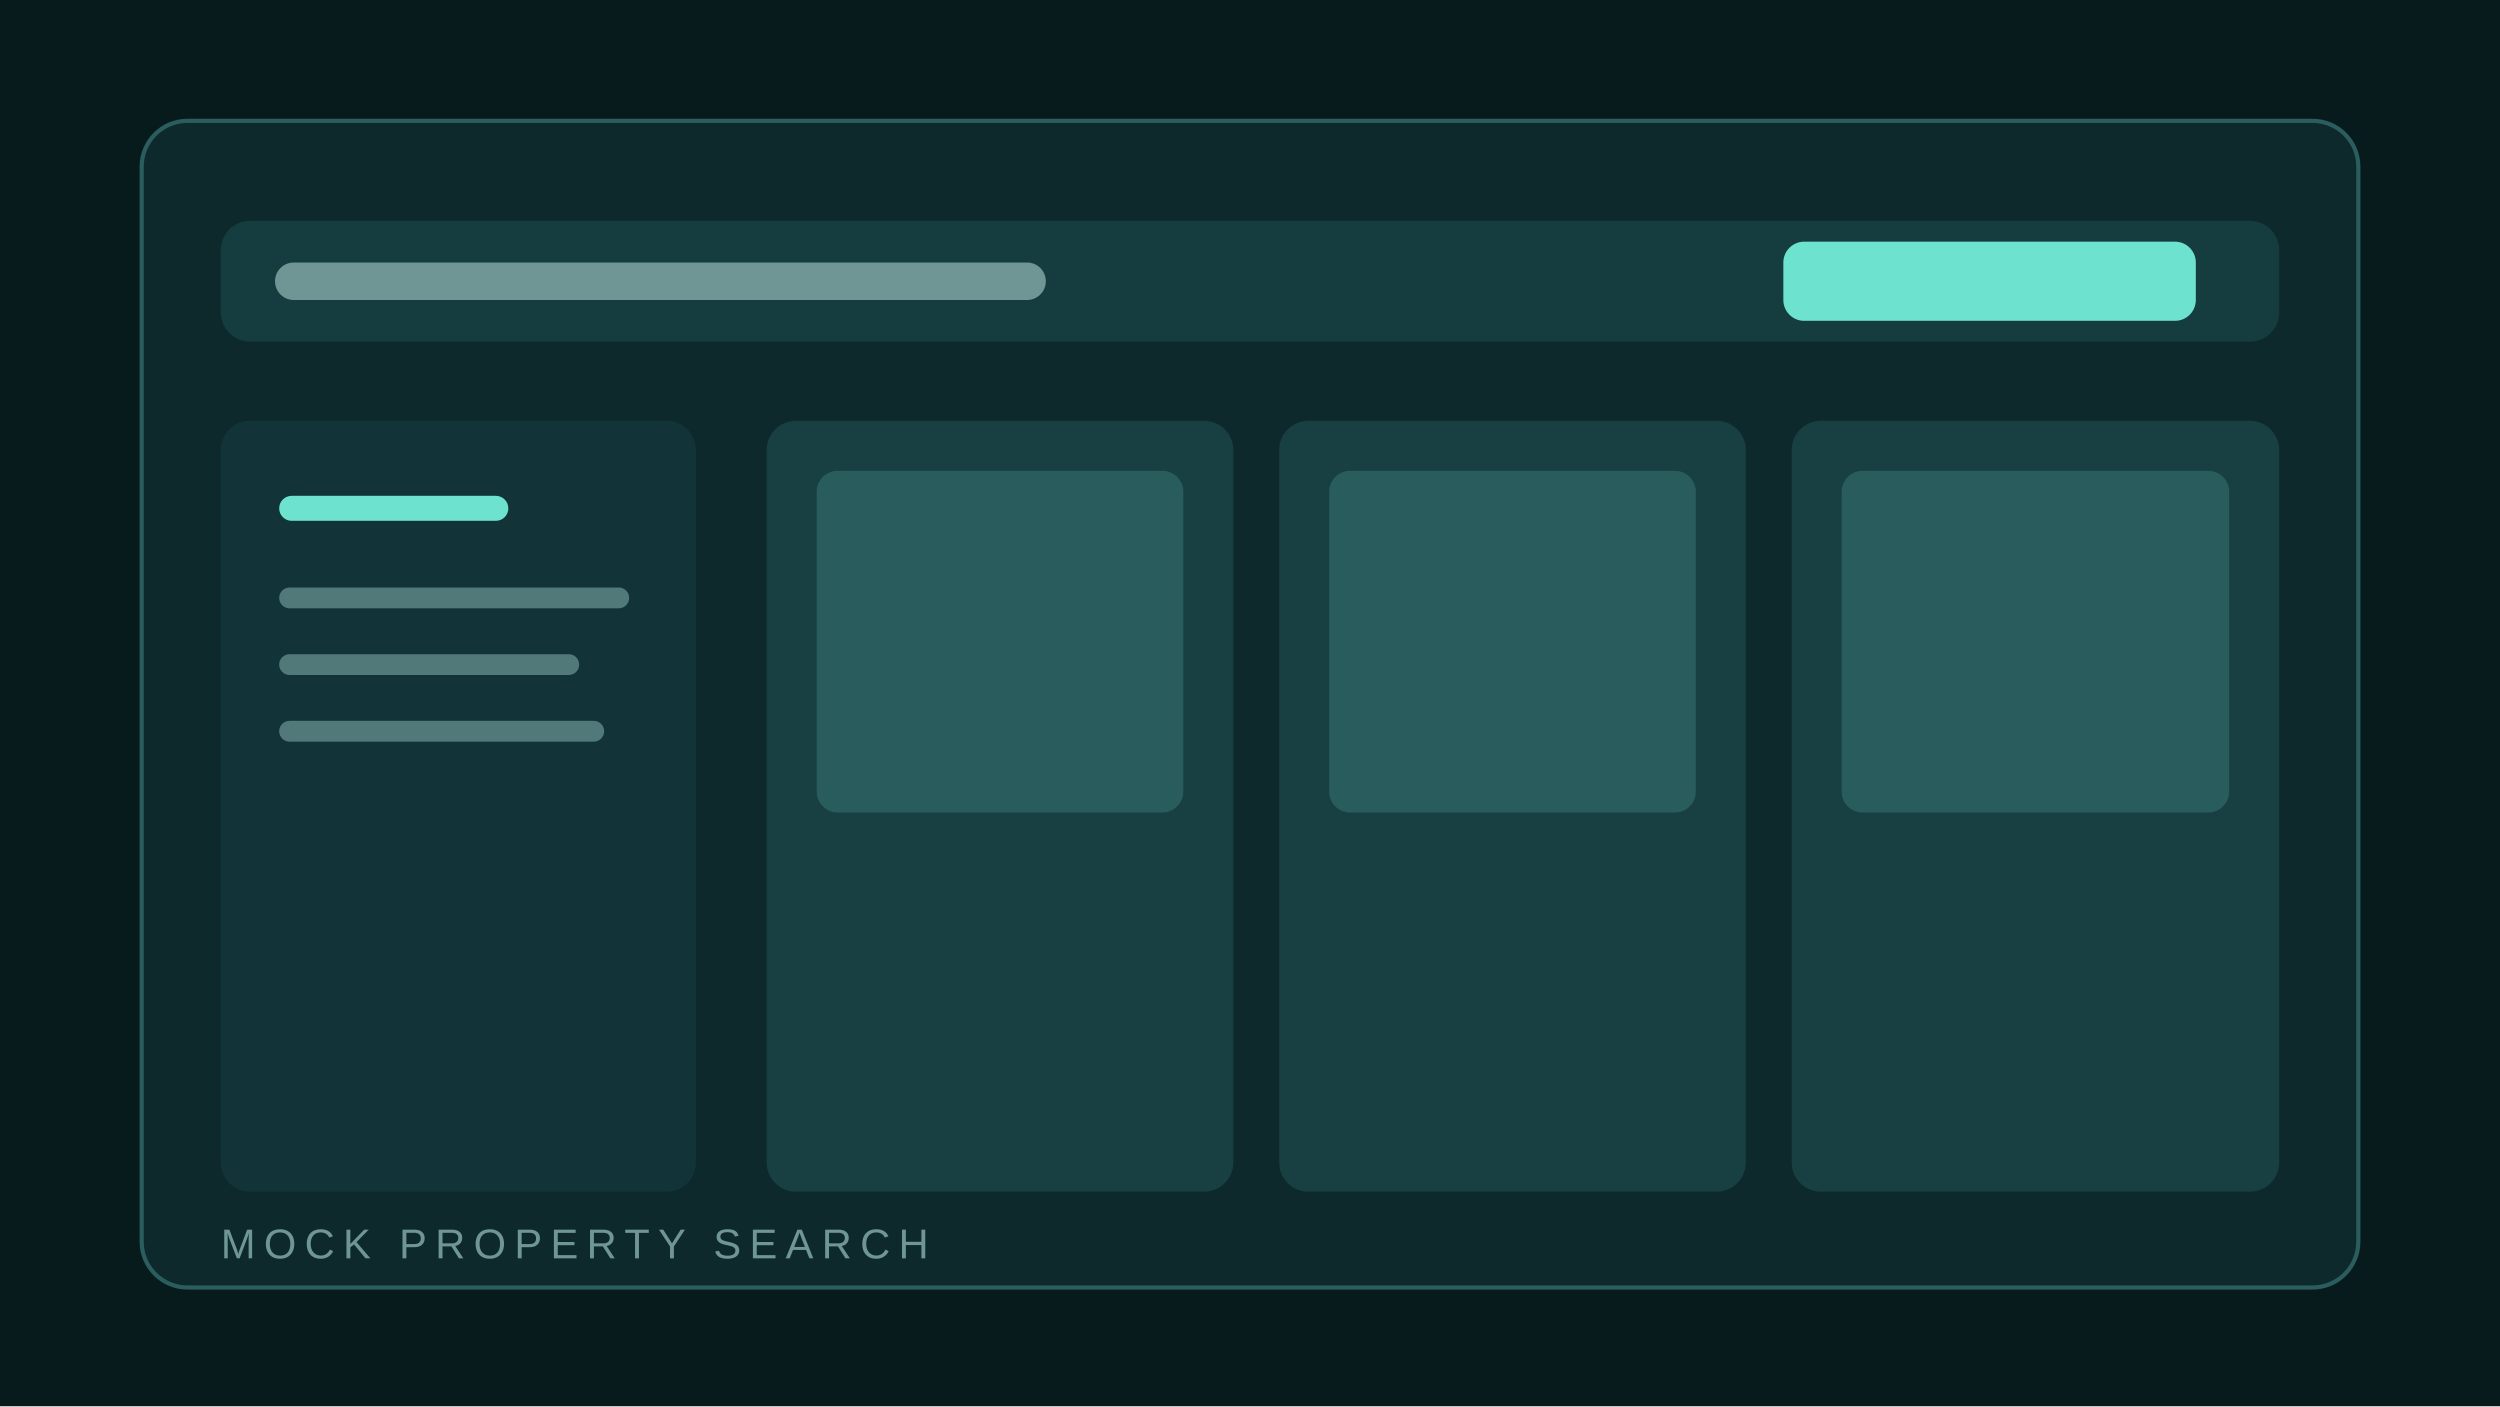
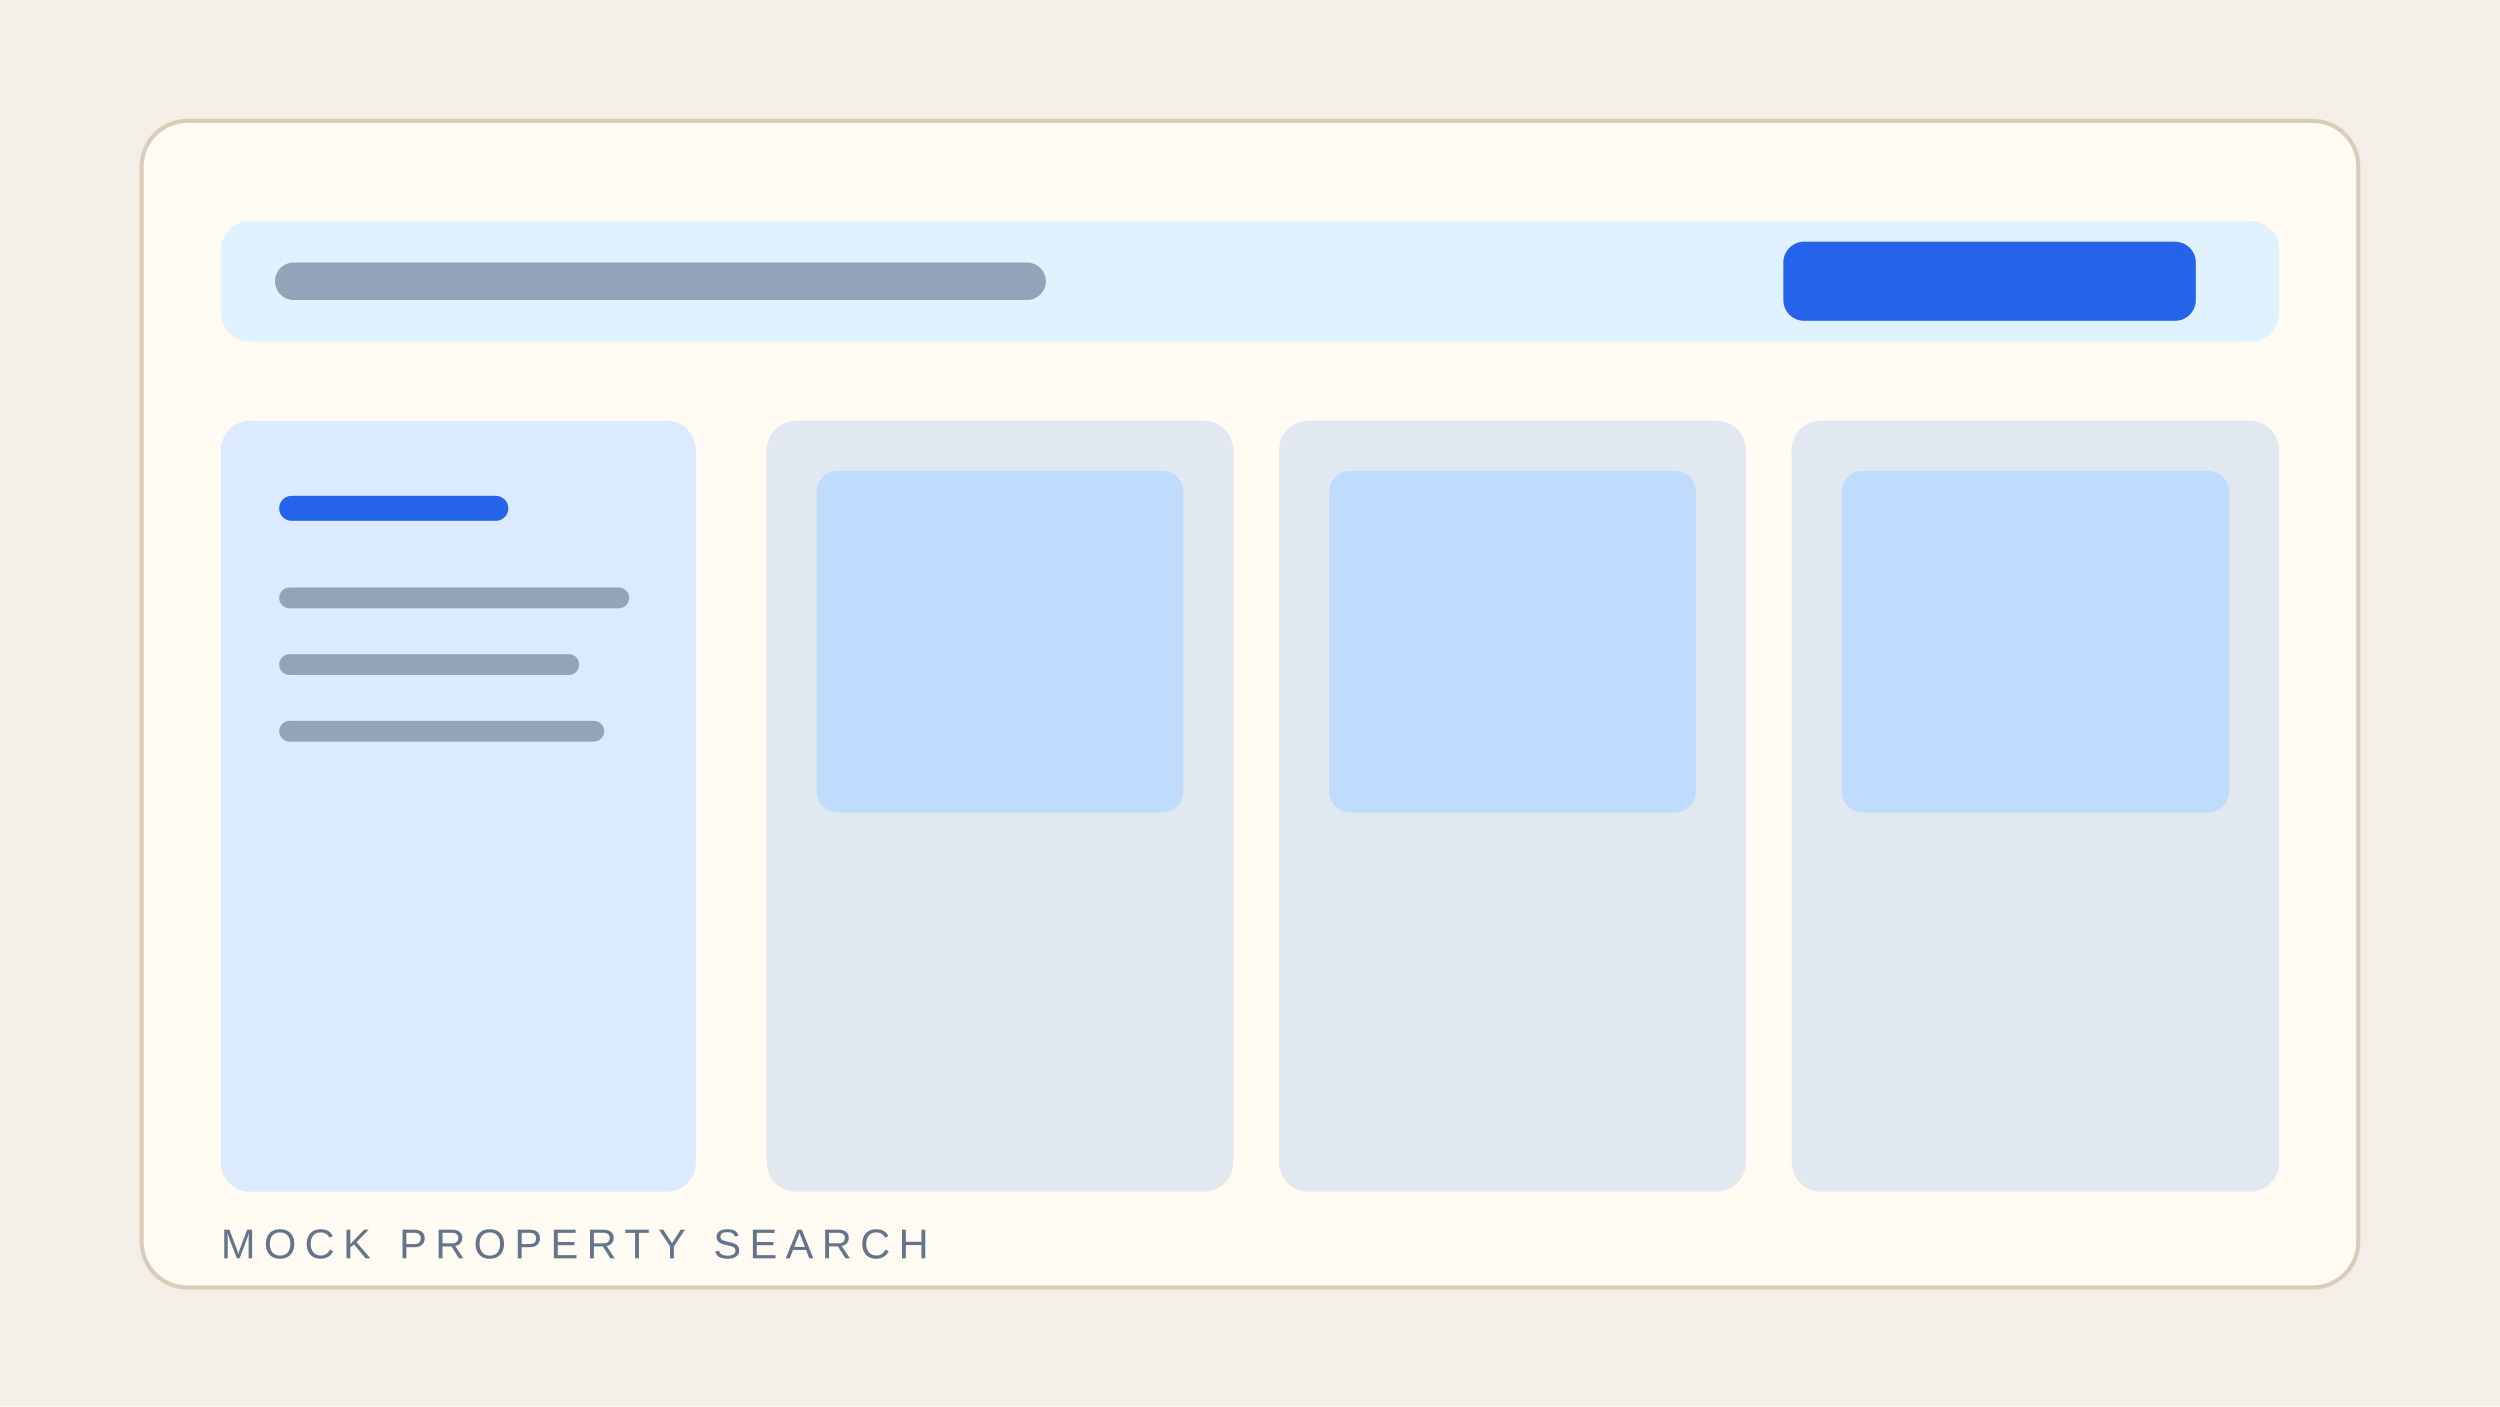
<svg xmlns="http://www.w3.org/2000/svg" width="1200" height="675" viewBox="0 0 1200 675" fill="none">
-   <rect width="1200" height="675" fill="#071b1d" />
-   <rect x="68" y="58" width="1064" height="560" rx="22" fill="#0d292b" stroke="#2c5d5e" stroke-width="2" />
-   <rect x="106" y="106" width="988" height="58" rx="14" fill="#153c3e" />
-   <rect x="132" y="126" width="370" height="18" rx="9" fill="#6f9694" />
-   <rect x="856" y="116" width="198" height="38" rx="10" fill="#6de2ce" />
-   <rect x="106" y="202" width="228" height="370" rx="14" fill="#123438" />
-   <rect x="134" y="238" width="110" height="12" rx="6" fill="#6de2ce" />
-   <rect x="134" y="282" width="168" height="10" rx="5" fill="#517979" />
-   <rect x="134" y="314" width="144" height="10" rx="5" fill="#517979" />
-   <rect x="134" y="346" width="156" height="10" rx="5" fill="#517979" />
-   <rect x="368" y="202" width="224" height="370" rx="14" fill="#183f42" />
-   <rect x="614" y="202" width="224" height="370" rx="14" fill="#183f42" />
-   <rect x="860" y="202" width="234" height="370" rx="14" fill="#183f42" />
-   <rect x="392" y="226" width="176" height="164" rx="10" fill="#295c5d" />
-   <rect x="638" y="226" width="176" height="164" rx="10" fill="#295c5d" />
-   <rect x="884" y="226" width="186" height="164" rx="10" fill="#295c5d" />
-   <text x="106" y="604" fill="#6f9694" font-family="Arial, sans-serif" font-size="20" letter-spacing="4">MOCK PROPERTY SEARCH</text>
+   <rect width="1200" height="675" fill="#f3efe7" />
+   <rect x="68" y="58" width="1064" height="560" rx="22" fill="#fffaf2" stroke="#d8cdbb" stroke-width="2" />
+   <rect x="106" y="106" width="988" height="58" rx="14" fill="#e0f2fe" />
+   <rect x="132" y="126" width="370" height="18" rx="9" fill="#94a3b8" />
+   <rect x="856" y="116" width="198" height="38" rx="10" fill="#2563eb" />
+   <rect x="106" y="202" width="228" height="370" rx="14" fill="#dbeafe" />
+   <rect x="134" y="238" width="110" height="12" rx="6" fill="#2563eb" />
+   <rect x="134" y="282" width="168" height="10" rx="5" fill="#94a3b8" />
+   <rect x="134" y="314" width="144" height="10" rx="5" fill="#94a3b8" />
+   <rect x="134" y="346" width="156" height="10" rx="5" fill="#94a3b8" />
+   <rect x="368" y="202" width="224" height="370" rx="14" fill="#e2e8f0" />
+   <rect x="614" y="202" width="224" height="370" rx="14" fill="#e2e8f0" />
+   <rect x="860" y="202" width="234" height="370" rx="14" fill="#e2e8f0" />
+   <rect x="392" y="226" width="176" height="164" rx="10" fill="#bfdbfe" />
+   <rect x="638" y="226" width="176" height="164" rx="10" fill="#bfdbfe" />
+   <rect x="884" y="226" width="186" height="164" rx="10" fill="#bfdbfe" />
+   <text x="106" y="604" fill="#64748b" font-family="Arial, sans-serif" font-size="20" letter-spacing="4">MOCK PROPERTY SEARCH</text>
</svg>
